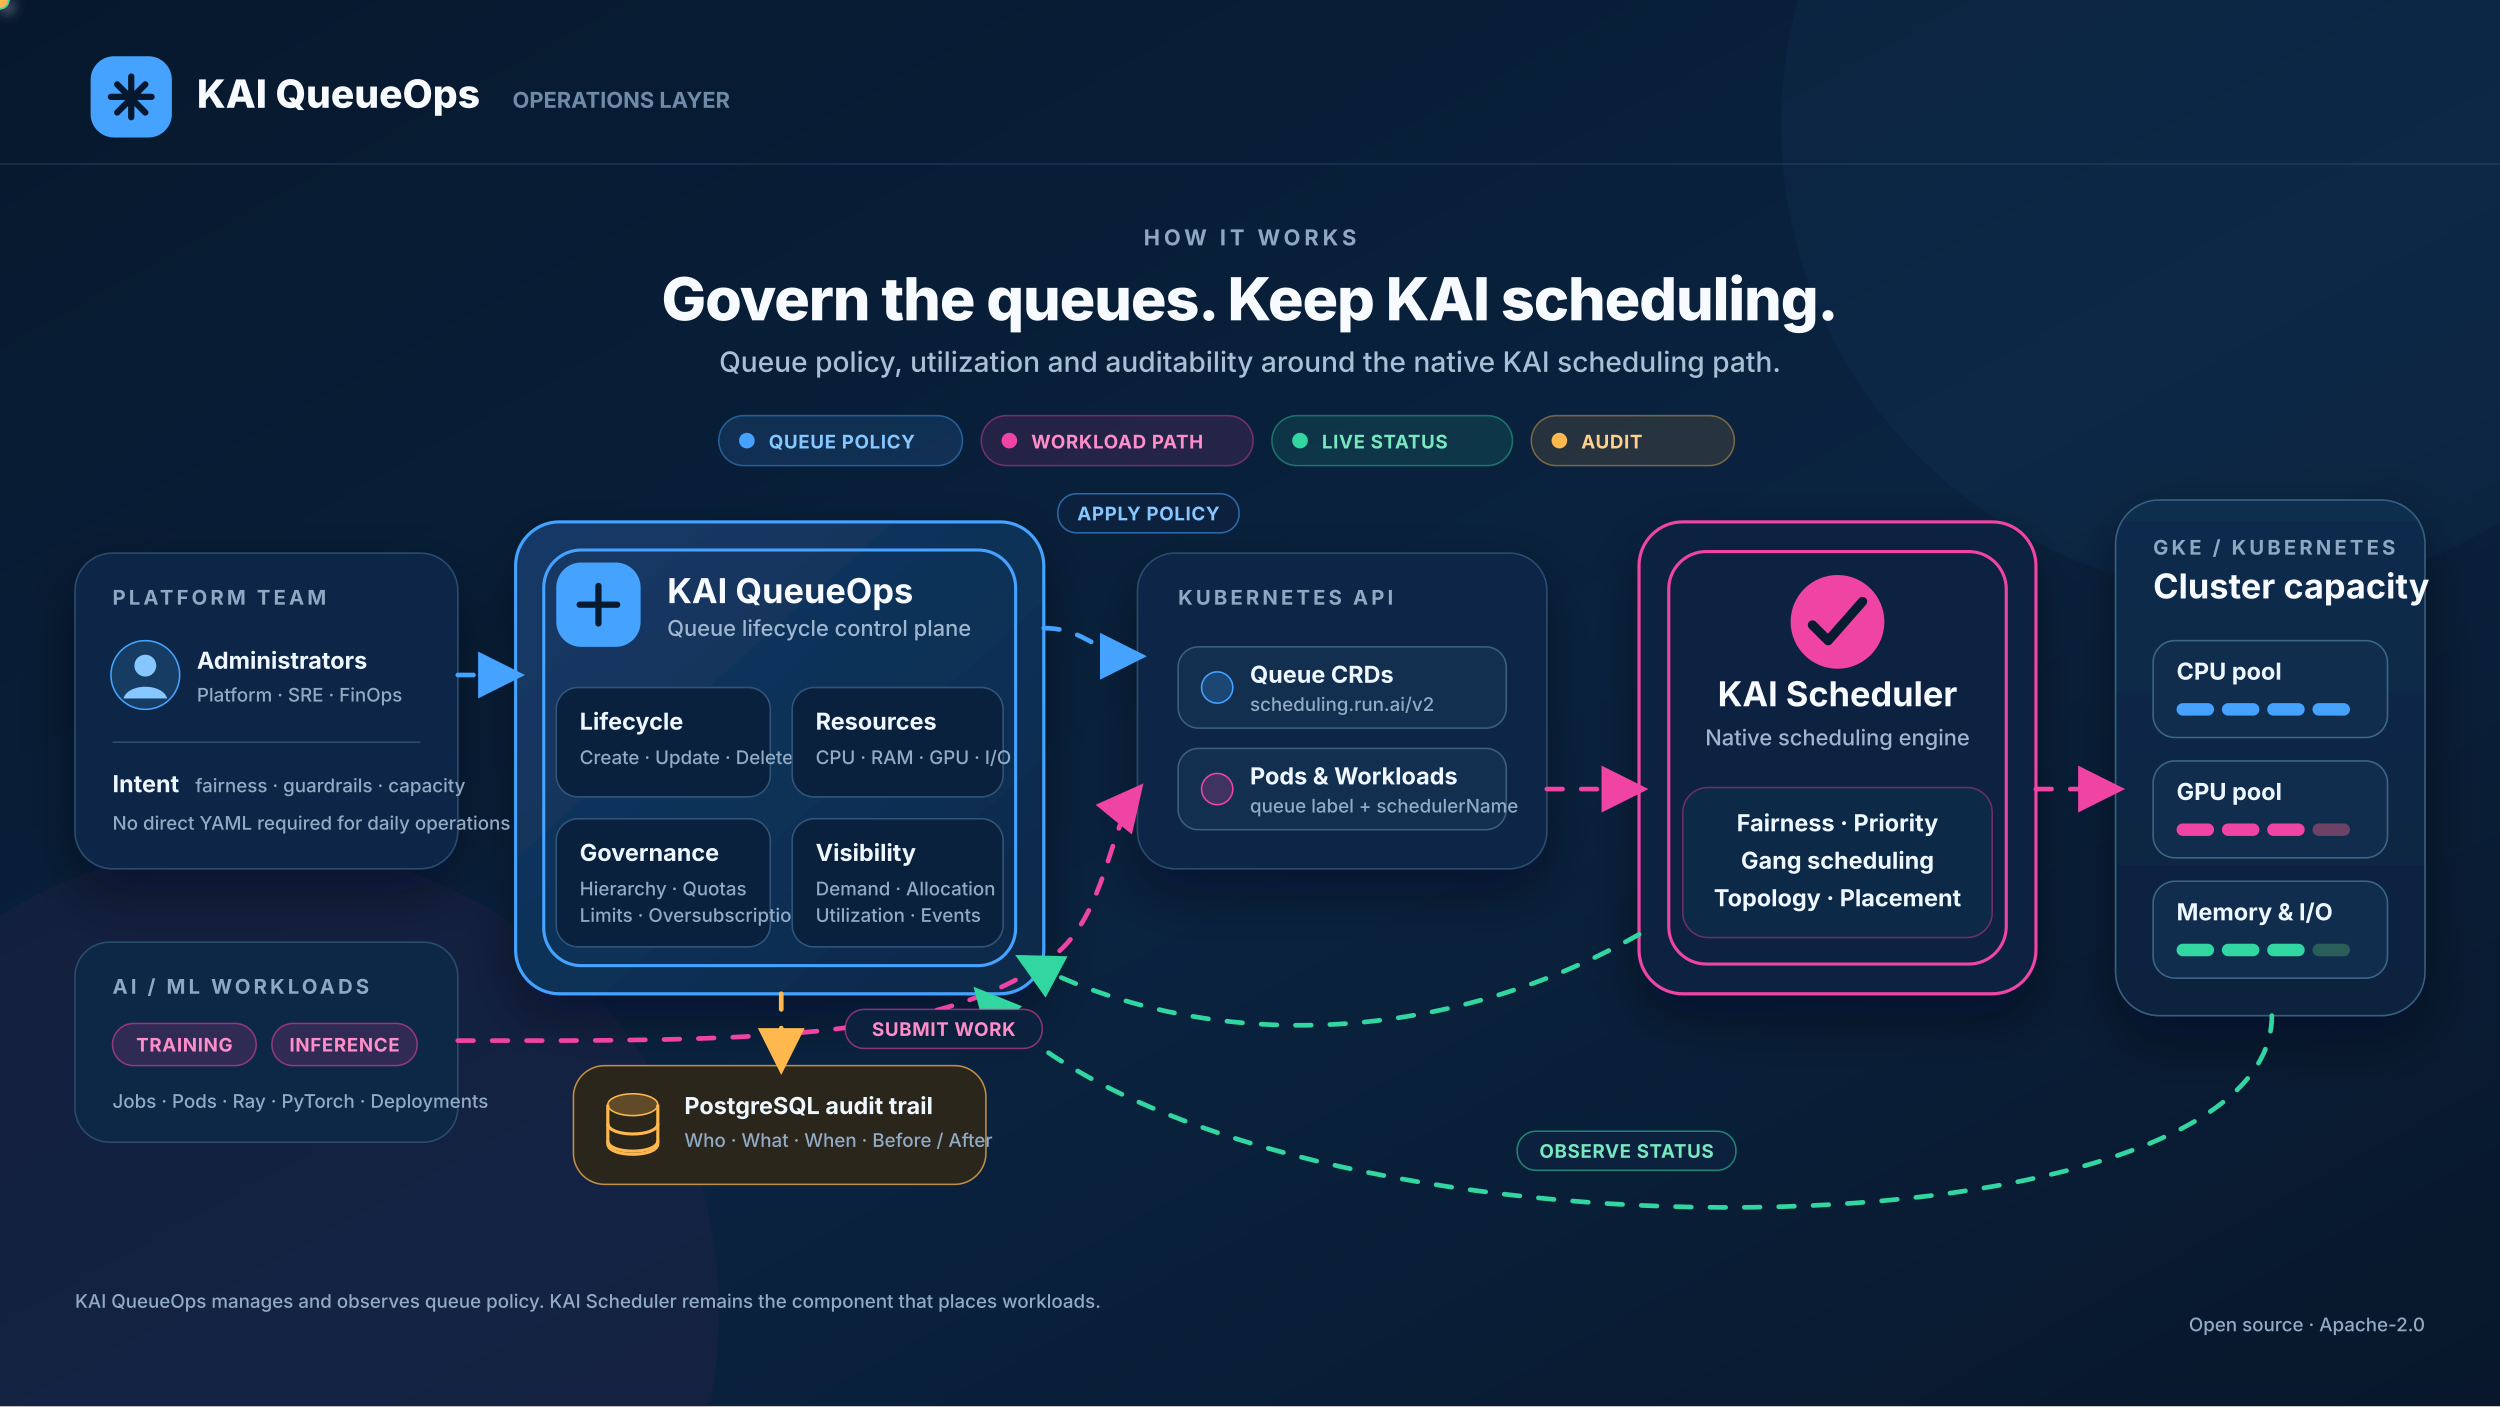
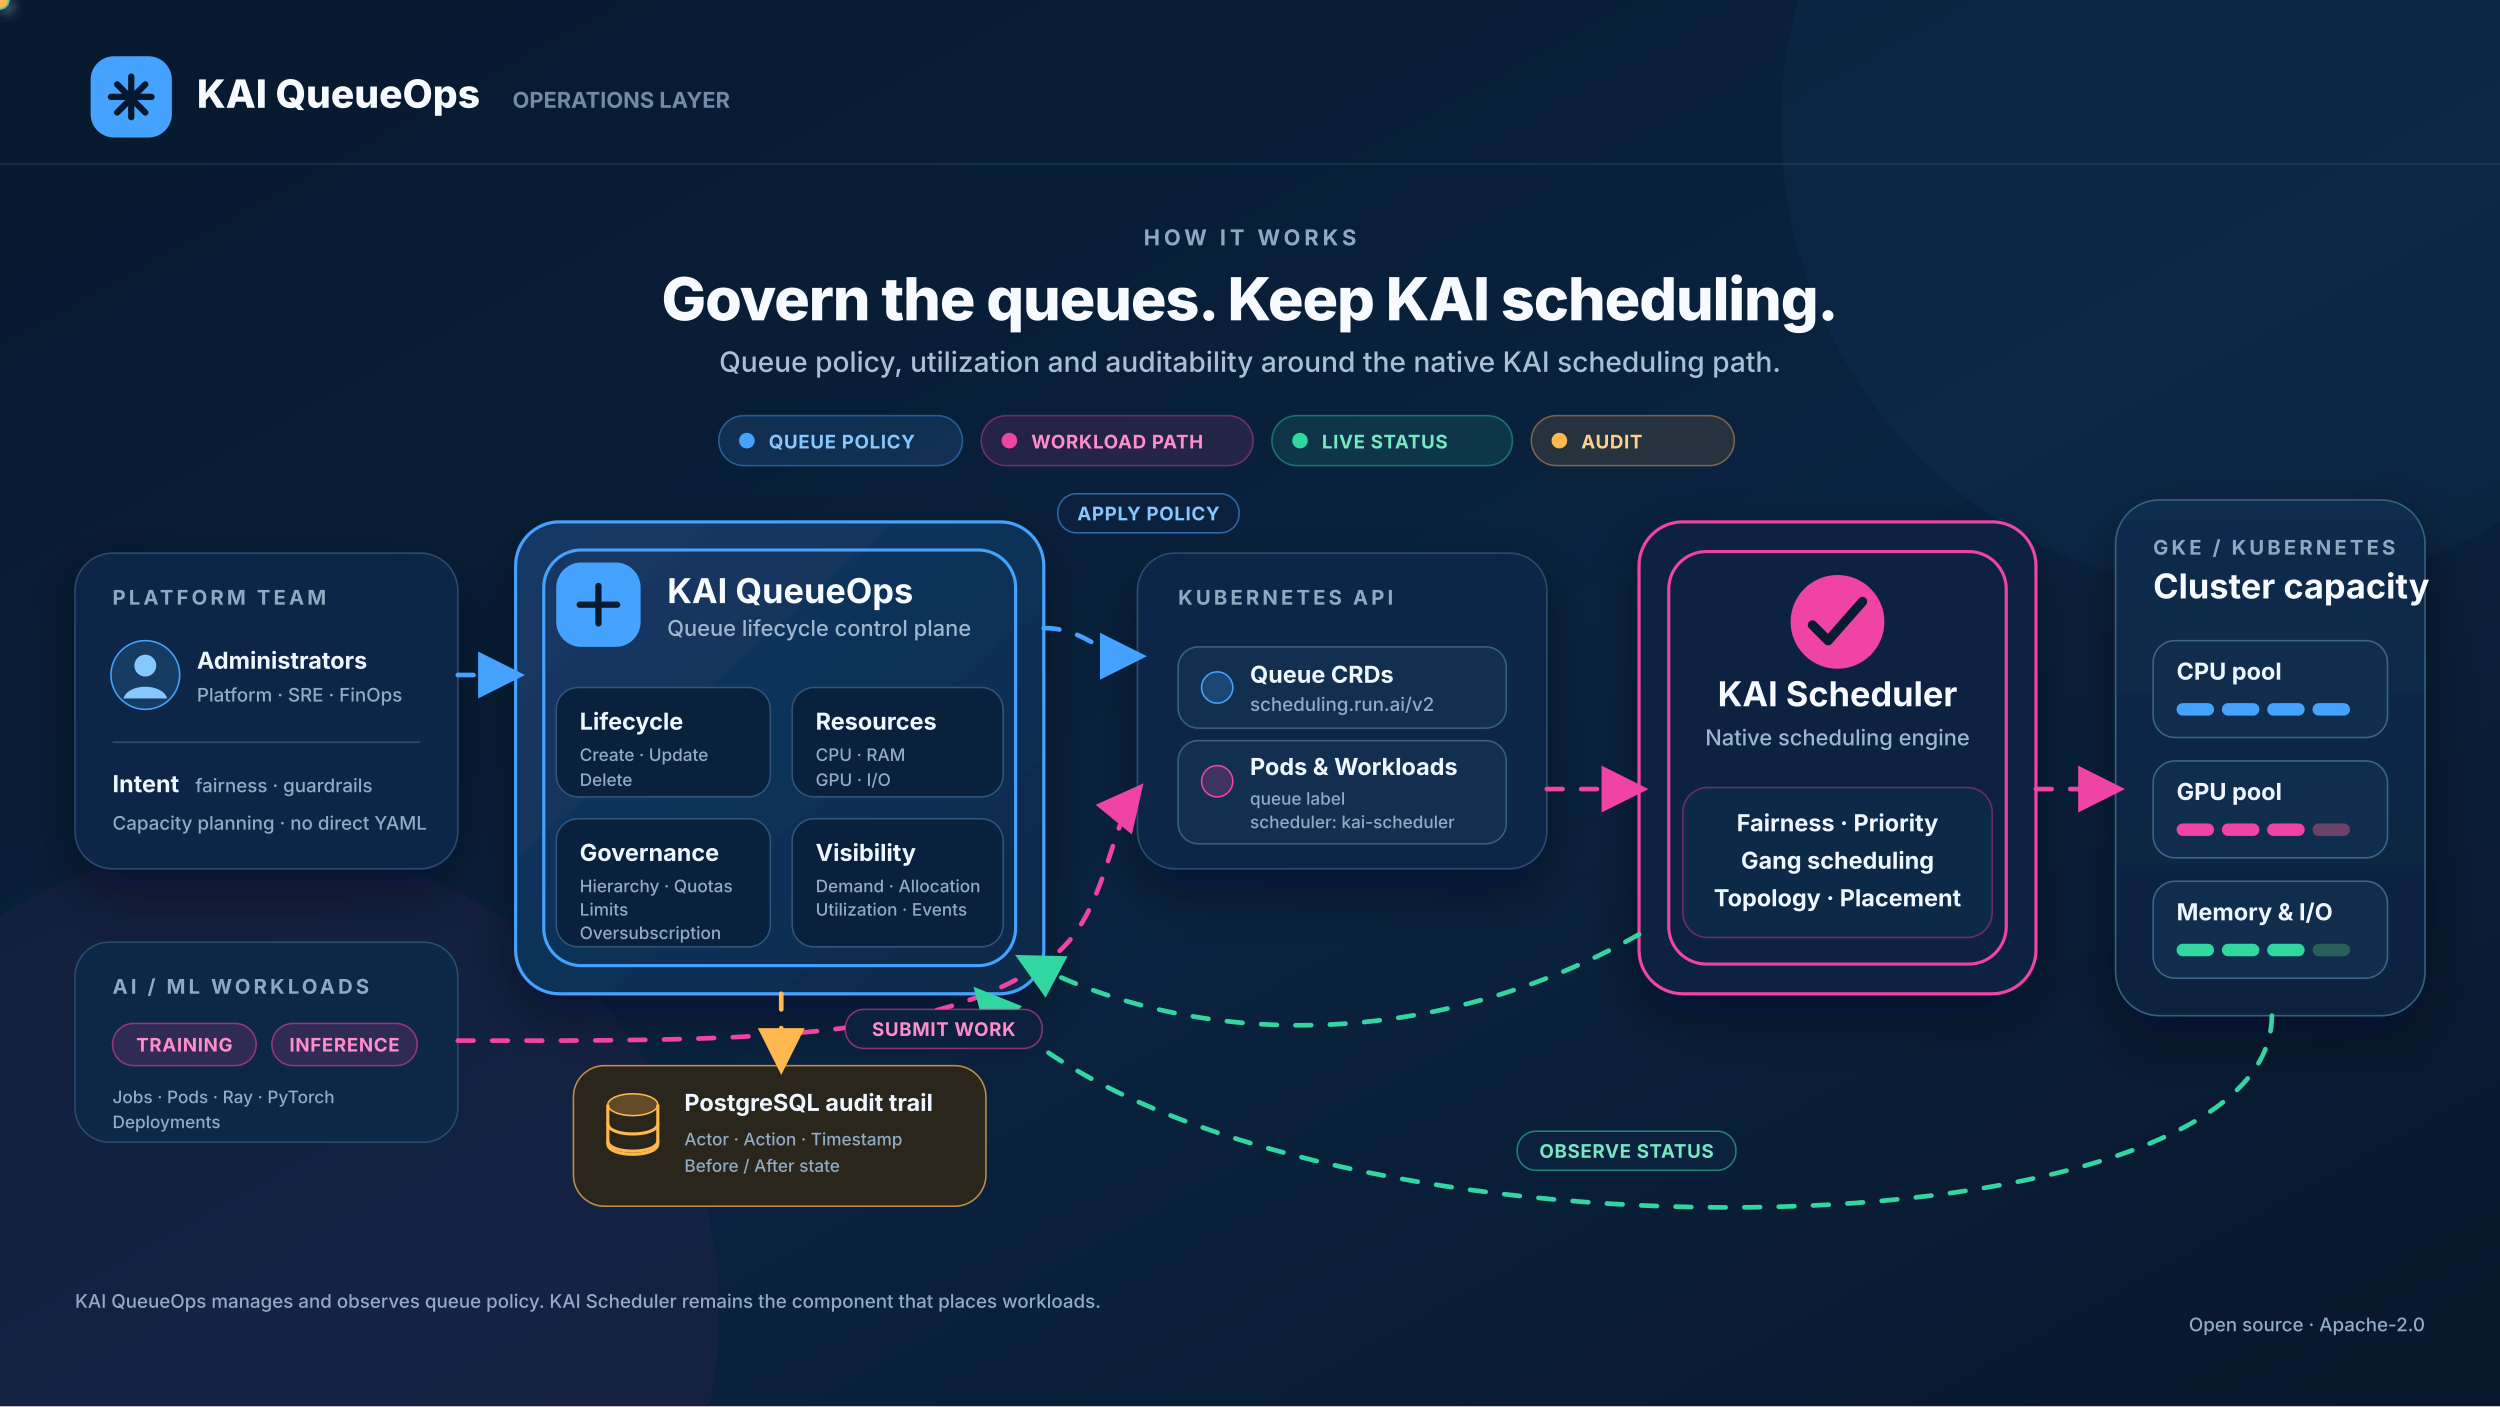
<svg xmlns="http://www.w3.org/2000/svg" width="1600" height="900" viewBox="0 0 1600 900" role="img" aria-labelledby="title description">
  <defs>
    <linearGradient id="background" x1="0" y1="0" x2="1" y2="1">
      <stop offset="0" stop-color="#06182d" />
      <stop offset="0.55" stop-color="#0a2340" />
      <stop offset="1" stop-color="#08172b" />
    </linearGradient>
    <linearGradient id="queueopsCard" x1="0" y1="0" x2="1" y2="1">
      <stop offset="0" stop-color="#143a67" />
      <stop offset="1" stop-color="#0d2849" />
    </linearGradient>
    <linearGradient id="clusterCard" x1="0" y1="0" x2="0" y2="1">
      <stop offset="0" stop-color="#102d4e" />
      <stop offset="1" stop-color="#0b213d" />
    </linearGradient>
    <filter id="shadow" x="-20%" y="-20%" width="140%" height="140%">
      <feDropShadow dx="0" dy="14" stdDeviation="18" flood-color="#020914" flood-opacity="0.45" />
    </filter>
    <filter id="blueGlow" x="-100%" y="-100%" width="300%" height="300%">
      <feGaussianBlur stdDeviation="5" result="blur" />
      <feMerge>
        <feMergeNode in="blur" />
        <feMergeNode in="SourceGraphic" />
      </feMerge>
    </filter>
    <filter id="pinkGlow" x="-100%" y="-100%" width="300%" height="300%">
      <feGaussianBlur stdDeviation="5" result="blur" />
      <feMerge>
        <feMergeNode in="blur" />
        <feMergeNode in="SourceGraphic" />
      </feMerge>
    </filter>
    <filter id="greenGlow" x="-100%" y="-100%" width="300%" height="300%">
      <feGaussianBlur stdDeviation="5" result="blur" />
      <feMerge>
        <feMergeNode in="blur" />
        <feMergeNode in="SourceGraphic" />
      </feMerge>
    </filter>
    <marker id="arrowBlue" markerWidth="10" markerHeight="10" refX="8" refY="5" orient="auto" markerUnits="strokeWidth">
      <path d="M0,0 L10,5 L0,10 z" fill="#45a3ff" />
    </marker>
    <marker id="arrowPink" markerWidth="10" markerHeight="10" refX="8" refY="5" orient="auto" markerUnits="strokeWidth">
      <path d="M0,0 L10,5 L0,10 z" fill="#f044a5" />
    </marker>
    <marker id="arrowGreen" markerWidth="10" markerHeight="10" refX="8" refY="5" orient="auto" markerUnits="strokeWidth">
      <path d="M0,0 L10,5 L0,10 z" fill="#32d6a0" />
    </marker>
    <marker id="arrowAmber" markerWidth="10" markerHeight="10" refX="8" refY="5" orient="auto" markerUnits="strokeWidth">
      <path d="M0,0 L10,5 L0,10 z" fill="#ffb84d" />
    </marker>
    <style>
      text { font-family: Inter, ui-sans-serif, system-ui, -apple-system, "Segoe UI", sans-serif; }
      .eyebrow { fill: #8fa8c2; font-size: 14px; font-weight: 750; letter-spacing: 2.5px; }
      .title { fill: #f7fbff; font-size: 38px; font-weight: 780; letter-spacing: -0.7px; }
      .subtitle { fill: #a9bfd4; font-size: 18px; font-weight: 450; }
      .section { fill: #8fa8c2; font-size: 13px; font-weight: 750; letter-spacing: 2px; }
      .card-title { fill: #f7fbff; font-size: 22px; font-weight: 750; }
      .card-subtitle { fill: #9eb6ce; font-size: 14px; font-weight: 500; }
      .item-title { fill: #eef7ff; font-size: 15px; font-weight: 700; }
      .item-copy { fill: #91abc5; font-size: 12px; font-weight: 500; }
+       .item-copy.compact { font-size: 11px; }
      .label { font-size: 12px; font-weight: 750; letter-spacing: 0.4px; }
      .flow-line { fill: none; stroke-width: 3; stroke-linecap: round; stroke-linejoin: round; stroke-dasharray: 10 12; animation: dash 1.25s linear infinite; }
      .flow-line.slow { animation-duration: 1.75s; }
      .node-pulse { animation: pulse 2.8s ease-in-out infinite; transform-box: fill-box; transform-origin: center; }
      .resource-live { animation: live 2.4s ease-in-out infinite; }
      .resource-live.delay-1 { animation-delay: -0.8s; }
      .resource-live.delay-2 { animation-delay: -1.6s; }
      .halo { animation: halo 2.8s ease-out infinite; transform-box: fill-box; transform-origin: center; }
      @keyframes dash { to { stroke-dashoffset: -44; } }
      @keyframes pulse { 0%, 100% { opacity: 1; } 50% { opacity: 0.78; } }
      @keyframes live { 0%, 100% { opacity: 0.45; } 50% { opacity: 1; } }
      @keyframes halo { 0% { opacity: 0.6; transform: scale(0.94); } 70%, 100% { opacity: 0; transform: scale(1.15); } }
      @media (prefers-reduced-motion: reduce) {
        .flow-line, .node-pulse, .resource-live, .halo { animation: none; }
      }
    </style>
  </defs>
  <rect width="1600" height="900" fill="url(#background)" />
  <circle cx="1440" cy="80" r="300" fill="#174c75" opacity="0.12" />
  <circle cx="160" cy="840" r="300" fill="#8e2a78" opacity="0.08" />
  <path d="M0 105 H1600" stroke="#33516e" stroke-opacity="0.45" />
  <g transform="translate(58 36)">
    <rect x="0" y="0" width="52" height="52" rx="15" fill="#45a3ff" />
    <path d="M13 26h26M26 13v26M17 18l18 18M35 18L17 36" stroke="#06182d" stroke-width="4" stroke-linecap="round" />
    <text x="68" y="33" fill="#f7fbff" font-size="25" font-weight="780">KAI QueueOps</text>
    <text x="270" y="33" fill="#6f8ba7" font-size="14" font-weight="650">OPERATIONS LAYER</text>
  </g>
  <text x="800" y="157" text-anchor="middle" class="eyebrow">HOW IT WORKS</text>
  <text x="800" y="205" text-anchor="middle" class="title">Govern the queues. Keep KAI scheduling.</text>
  <text x="800" y="238" text-anchor="middle" class="subtitle">Queue policy, utilization and auditability around the native KAI scheduling path.</text>
  <g transform="translate(460 266)">
    <rect width="156" height="32" rx="16" fill="#45a3ff" fill-opacity="0.13" stroke="#45a3ff" stroke-opacity="0.45" />
    <circle cx="18" cy="16" r="5" fill="#45a3ff" />
    <text x="32" y="21" class="label" fill="#87c7ff">QUEUE POLICY</text>
  </g>
  <g transform="translate(628 266)">
    <rect width="174" height="32" rx="16" fill="#f044a5" fill-opacity="0.12" stroke="#f044a5" stroke-opacity="0.42" />
    <circle cx="18" cy="16" r="5" fill="#f044a5" />
    <text x="32" y="21" class="label" fill="#ff8dca">WORKLOAD PATH</text>
  </g>
  <g transform="translate(814 266)">
    <rect width="154" height="32" rx="16" fill="#32d6a0" fill-opacity="0.12" stroke="#32d6a0" stroke-opacity="0.42" />
    <circle cx="18" cy="16" r="5" fill="#32d6a0" />
    <text x="32" y="21" class="label" fill="#77e8c0">LIVE STATUS</text>
  </g>
  <g transform="translate(980 266)">
    <rect width="130" height="32" rx="16" fill="#ffb84d" fill-opacity="0.12" stroke="#ffb84d" stroke-opacity="0.42" />
    <circle cx="18" cy="16" r="5" fill="#ffb84d" />
    <text x="32" y="21" class="label" fill="#ffd08a">AUDIT</text>
  </g>
  <g filter="url(#shadow)">
    <rect x="48" y="354" width="245" height="202" rx="24" fill="#0d2746" stroke="#2c4c6c" />
    <rect x="330" y="334" width="338" height="302" rx="28" fill="url(#queueopsCard)" stroke="#45a3ff" stroke-width="2" />
    <rect x="728" y="354" width="262" height="202" rx="24" fill="#0d2746" stroke="#2c4c6c" />
    <rect x="1049" y="334" width="254" height="302" rx="28" fill="#08233f" stroke="#f044a5" stroke-width="2" />
    <rect x="1354" y="320" width="198" height="330" rx="28" fill="url(#clusterCard)" stroke="#37617f" />
  </g>
  <g>
    <text x="72" y="387" class="section">PLATFORM TEAM</text>
    <circle cx="93" cy="432" r="22" fill="#173c63" stroke="#45a3ff" />
    <circle cx="93" cy="426" r="7" fill="#87c7ff" />
    <path d="M79 447c3-10 25-10 28 0" fill="#87c7ff" />
    <text x="126" y="428" class="item-title">Administrators</text>
    <text x="126" y="449" class="item-copy">Platform · SRE · FinOps</text>
    <line x1="72" y1="475" x2="269" y2="475" stroke="#2d4d6c" />
    <text x="72" y="507" class="item-title">Intent</text>
-     <text x="125" y="507" class="item-copy">fairness · guardrails · capacity</text>
-     <text x="72" y="531" class="item-copy">No direct YAML required for daily operations</text>
+     <text x="125" y="507" class="item-copy">fairness · guardrails</text>
+     <text x="72" y="531" class="item-copy">Capacity planning · no direct YAML</text>
  </g>
  <g>
    <rect class="halo" x="348" y="352" width="302" height="266" rx="24" fill="none" stroke="#45a3ff" stroke-width="2" />
    <g class="node-pulse">
      <rect x="356" y="360" width="54" height="54" rx="16" fill="#45a3ff" />
      <path d="M371 387h24M383 375v24" stroke="#071a30" stroke-width="4" stroke-linecap="round" />
    </g>
    <text x="427" y="386" class="card-title">KAI QueueOps</text>
    <text x="427" y="407" class="card-subtitle">Queue lifecycle control plane</text>
    <g transform="translate(356 440)">
      <rect width="137" height="70" rx="14" fill="#0a213d" stroke="#31557a" />
      <text x="15" y="27" class="item-title">Lifecycle</text>
-       <text x="15" y="49" class="item-copy">Create · Update · Delete</text>
+       <text x="15" y="47" class="item-copy compact">Create · Update</text>
+       <text x="15" y="63" class="item-copy compact">Delete</text>
    </g>
    <g transform="translate(507 440)">
      <rect width="135" height="70" rx="14" fill="#0a213d" stroke="#31557a" />
      <text x="15" y="27" class="item-title">Resources</text>
-       <text x="15" y="49" class="item-copy">CPU · RAM · GPU · I/O</text>
+       <text x="15" y="47" class="item-copy compact">CPU · RAM</text>
+       <text x="15" y="63" class="item-copy compact">GPU · I/O</text>
    </g>
    <g transform="translate(356 524)">
      <rect width="137" height="82" rx="14" fill="#0a213d" stroke="#31557a" />
      <text x="15" y="27" class="item-title">Governance</text>
-       <text x="15" y="49" class="item-copy">Hierarchy · Quotas</text>
-       <text x="15" y="66" class="item-copy">Limits · Oversubscription</text>
+       <text x="15" y="47" class="item-copy compact">Hierarchy · Quotas</text>
+       <text x="15" y="62" class="item-copy compact">Limits</text>
+       <text x="15" y="77" class="item-copy compact">Oversubscription</text>
    </g>
    <g transform="translate(507 524)">
      <rect width="135" height="82" rx="14" fill="#0a213d" stroke="#31557a" />
      <text x="15" y="27" class="item-title">Visibility</text>
-       <text x="15" y="49" class="item-copy">Demand · Allocation</text>
-       <text x="15" y="66" class="item-copy">Utilization · Events</text>
+       <text x="15" y="47" class="item-copy compact">Demand · Allocation</text>
+       <text x="15" y="62" class="item-copy compact">Utilization · Events</text>
    </g>
  </g>
  <g>
    <text x="754" y="387" class="section">KUBERNETES API</text>
    <g transform="translate(754 414)">
      <rect width="210" height="52" rx="13" fill="#132f50" stroke="#396080" />
      <circle cx="25" cy="26" r="10" fill="#45a3ff" fill-opacity="0.2" stroke="#45a3ff" />
      <text x="46" y="23" class="item-title">Queue CRDs</text>
      <text x="46" y="41" class="item-copy">scheduling.run.ai/v2</text>
    </g>
-     <g transform="translate(754 479)">
-       <rect width="210" height="52" rx="13" fill="#132f50" stroke="#396080" />
+     <g transform="translate(754 474)">
+       <rect width="210" height="66" rx="13" fill="#132f50" stroke="#396080" />
      <circle cx="25" cy="26" r="10" fill="#f044a5" fill-opacity="0.2" stroke="#f044a5" />
-       <text x="46" y="23" class="item-title">Pods &amp; Workloads</text>
-       <text x="46" y="41" class="item-copy">queue label + schedulerName</text>
+       <text x="46" y="22" class="item-title">Pods &amp; Workloads</text>
+       <text x="46" y="41" class="item-copy compact">queue label</text>
+       <text x="46" y="56" class="item-copy compact">scheduler: kai-scheduler</text>
    </g>
  </g>
  <g>
    <rect class="halo" x="1068" y="353" width="216" height="264" rx="24" fill="none" stroke="#f044a5" stroke-width="2" />
    <circle class="node-pulse" cx="1176" cy="398" r="30" fill="#f044a5" />
    <path d="M1160 400l10 10 22-25" fill="none" stroke="#081b31" stroke-width="6" stroke-linecap="round" stroke-linejoin="round" />
    <text x="1176" y="452" text-anchor="middle" class="card-title">KAI Scheduler</text>
    <text x="1176" y="477" text-anchor="middle" class="card-subtitle">Native scheduling engine</text>
    <g transform="translate(1077 504)">
      <rect width="198" height="96" rx="16" fill="#0c2948" stroke="#6f2d67" />
      <text x="99" y="28" text-anchor="middle" class="item-title">Fairness · Priority</text>
      <text x="99" y="52" text-anchor="middle" class="item-title">Gang scheduling</text>
      <text x="99" y="76" text-anchor="middle" class="item-title">Topology · Placement</text>
    </g>
  </g>
  <g>
    <text x="1378" y="355" class="section">GKE / KUBERNETES</text>
    <text x="1378" y="383" class="card-title">Cluster capacity</text>
    <g transform="translate(1378 410)">
      <rect width="150" height="62" rx="14" fill="#102d4e" stroke="#3b6688" />
      <text x="15" y="25" class="item-title">CPU pool</text>
      <rect x="15" y="40" width="24" height="8" rx="4" fill="#45a3ff" />
      <rect x="44" y="40" width="24" height="8" rx="4" fill="#45a3ff" />
      <rect x="73" y="40" width="24" height="8" rx="4" fill="#45a3ff" />
      <rect class="resource-live" x="102" y="40" width="24" height="8" rx="4" fill="#45a3ff" />
    </g>
    <g transform="translate(1378 487)">
      <rect width="150" height="62" rx="14" fill="#102d4e" stroke="#3b6688" />
      <text x="15" y="25" class="item-title">GPU pool</text>
      <rect x="15" y="40" width="24" height="8" rx="4" fill="#f044a5" />
      <rect x="44" y="40" width="24" height="8" rx="4" fill="#f044a5" />
      <rect class="resource-live delay-1" x="73" y="40" width="24" height="8" rx="4" fill="#f044a5" />
      <rect x="102" y="40" width="24" height="8" rx="4" fill="#6c4267" />
    </g>
    <g transform="translate(1378 564)">
      <rect width="150" height="62" rx="14" fill="#102d4e" stroke="#3b6688" />
      <text x="15" y="25" class="item-title">Memory &amp; I/O</text>
      <rect x="15" y="40" width="24" height="8" rx="4" fill="#32d6a0" />
      <rect class="resource-live delay-2" x="44" y="40" width="24" height="8" rx="4" fill="#32d6a0" />
      <rect x="73" y="40" width="24" height="8" rx="4" fill="#32d6a0" />
      <rect x="102" y="40" width="24" height="8" rx="4" fill="#2a5e58" />
    </g>
  </g>
  <g transform="translate(48 603)">
    <rect width="245" height="128" rx="22" fill="#0d2746" stroke="#2c4c6c" />
    <text x="24" y="33" class="section">AI / ML WORKLOADS</text>
    <g transform="translate(24 52)">
      <rect width="92" height="27" rx="13.5" fill="#f044a5" fill-opacity="0.15" stroke="#f044a5" stroke-opacity="0.55" />
      <text x="46" y="18" text-anchor="middle" class="label" fill="#ff8dca">TRAINING</text>
    </g>
    <g transform="translate(126 52)">
      <rect width="93" height="27" rx="13.5" fill="#f044a5" fill-opacity="0.15" stroke="#f044a5" stroke-opacity="0.55" />
      <text x="46.5" y="18" text-anchor="middle" class="label" fill="#ff8dca">INFERENCE</text>
    </g>
-     <text x="24" y="106" class="item-copy">Jobs · Pods · Ray · PyTorch · Deployments</text>
+     <text x="24" y="103" class="item-copy compact">Jobs · Pods · Ray · PyTorch</text>
+     <text x="24" y="119" class="item-copy compact">Deployments</text>
  </g>
  <g transform="translate(367 682)">
-     <rect width="264" height="76" rx="20" fill="#2b261c" stroke="#ffb84d" stroke-opacity="0.72" />
+     <rect width="264" height="90" rx="20" fill="#2b261c" stroke="#ffb84d" stroke-opacity="0.72" />
    <ellipse cx="38" cy="25" rx="16" ry="7" fill="#ffb84d" fill-opacity="0.25" stroke="#ffb84d" />
    <path d="M22 25v25c0 9 32 9 32 0V25" fill="none" stroke="#ffb84d" stroke-width="2" />
    <path d="M22 37c0 9 32 9 32 0M22 48c0 9 32 9 32 0" fill="none" stroke="#ffb84d" stroke-width="2" />
-     <text x="71" y="31" class="item-title">PostgreSQL audit trail</text>
-     <text x="71" y="52" class="item-copy">Who · What · When · Before / After</text>
+     <text x="71" y="29" class="item-title">PostgreSQL audit trail</text>
+     <text x="71" y="51" class="item-copy compact">Actor · Action · Timestamp</text>
+     <text x="71" y="68" class="item-copy compact">Before / After state</text>
  </g>
  <path id="admin-policy" class="flow-line" d="M293 432 C312 432 315 432 330 432" stroke="#45a3ff" marker-end="url(#arrowBlue)" />
  <path id="queue-crd" class="flow-line" d="M668 402 C696 402 702 420 728 420" stroke="#45a3ff" marker-end="url(#arrowBlue)" />
  <path id="workload-submit" class="flow-line" d="M293 666 C470 666 600 668 674 612 C708 586 710 528 728 506" stroke="#f044a5" marker-end="url(#arrowPink)" />
  <path id="api-to-scheduler" class="flow-line" d="M990 505 C1015 505 1025 505 1049 505" stroke="#f044a5" marker-end="url(#arrowPink)" />
  <path id="scheduler-to-cluster" class="flow-line" d="M1303 505 C1324 505 1334 505 1354 505" stroke="#f044a5" marker-end="url(#arrowPink)" />
  <path id="cluster-status" class="flow-line slow" d="M1454 650 C1454 812 790 820 627 636" stroke="#32d6a0" marker-end="url(#arrowGreen)" />
  <path id="scheduler-status" class="flow-line slow" d="M1049 598 C922 670 770 675 655 614" stroke="#32d6a0" marker-end="url(#arrowGreen)" />
  <path id="audit-write" class="flow-line" d="M500 636 L500 682" stroke="#ffb84d" marker-end="url(#arrowAmber)" />
  <g fill="#45a3ff" filter="url(#blueGlow)">
    <circle r="6">
      <animateMotion dur="2s" repeatCount="indefinite">
        <mpath href="#admin-policy" />
      </animateMotion>
    </circle>
    <circle r="6">
      <animateMotion dur="2.4s" begin="-1.2s" repeatCount="indefinite">
        <mpath href="#queue-crd" />
      </animateMotion>
    </circle>
  </g>
  <g fill="#f044a5" filter="url(#pinkGlow)">
    <circle r="6">
      <animateMotion dur="3.4s" repeatCount="indefinite">
        <mpath href="#workload-submit" />
      </animateMotion>
    </circle>
    <circle r="6">
      <animateMotion dur="1.8s" begin="-0.8s" repeatCount="indefinite">
        <mpath href="#api-to-scheduler" />
      </animateMotion>
    </circle>
    <circle r="6">
      <animateMotion dur="1.8s" begin="-1.3s" repeatCount="indefinite">
        <mpath href="#scheduler-to-cluster" />
      </animateMotion>
    </circle>
  </g>
  <g fill="#32d6a0" filter="url(#greenGlow)">
    <circle r="6">
      <animateMotion dur="5.6s" repeatCount="indefinite">
        <mpath href="#cluster-status" />
      </animateMotion>
    </circle>
    <circle r="5">
      <animateMotion dur="3.2s" begin="-1.4s" repeatCount="indefinite">
        <mpath href="#scheduler-status" />
      </animateMotion>
    </circle>
  </g>
  <g fill="#ffb84d" filter="url(#greenGlow)">
    <circle r="5">
      <animateMotion dur="1.8s" repeatCount="indefinite">
        <mpath href="#audit-write" />
      </animateMotion>
    </circle>
  </g>
  <g>
    <rect x="677" y="316" width="116" height="25" rx="12" fill="#0b213d" stroke="#45a3ff" stroke-opacity="0.55" />
    <text x="735" y="333" text-anchor="middle" class="label" fill="#87c7ff">APPLY POLICY</text>
    <rect x="541" y="646" width="126" height="25" rx="12" fill="#0b213d" stroke="#f044a5" stroke-opacity="0.55" />
    <text x="604" y="663" text-anchor="middle" class="label" fill="#ff8dca">SUBMIT WORK</text>
    <rect x="971" y="724" width="140" height="25" rx="12" fill="#0b213d" stroke="#32d6a0" stroke-opacity="0.55" />
    <text x="1041" y="741" text-anchor="middle" class="label" fill="#77e8c0">OBSERVE STATUS</text>
  </g>
  <g transform="translate(48 837)">
    <text class="item-copy">KAI QueueOps manages and observes queue policy. KAI Scheduler remains the component that places workloads.</text>
  </g>
  <text x="1552" y="852" text-anchor="end" class="item-copy">Open source · Apache-2.0</text>
</svg>
